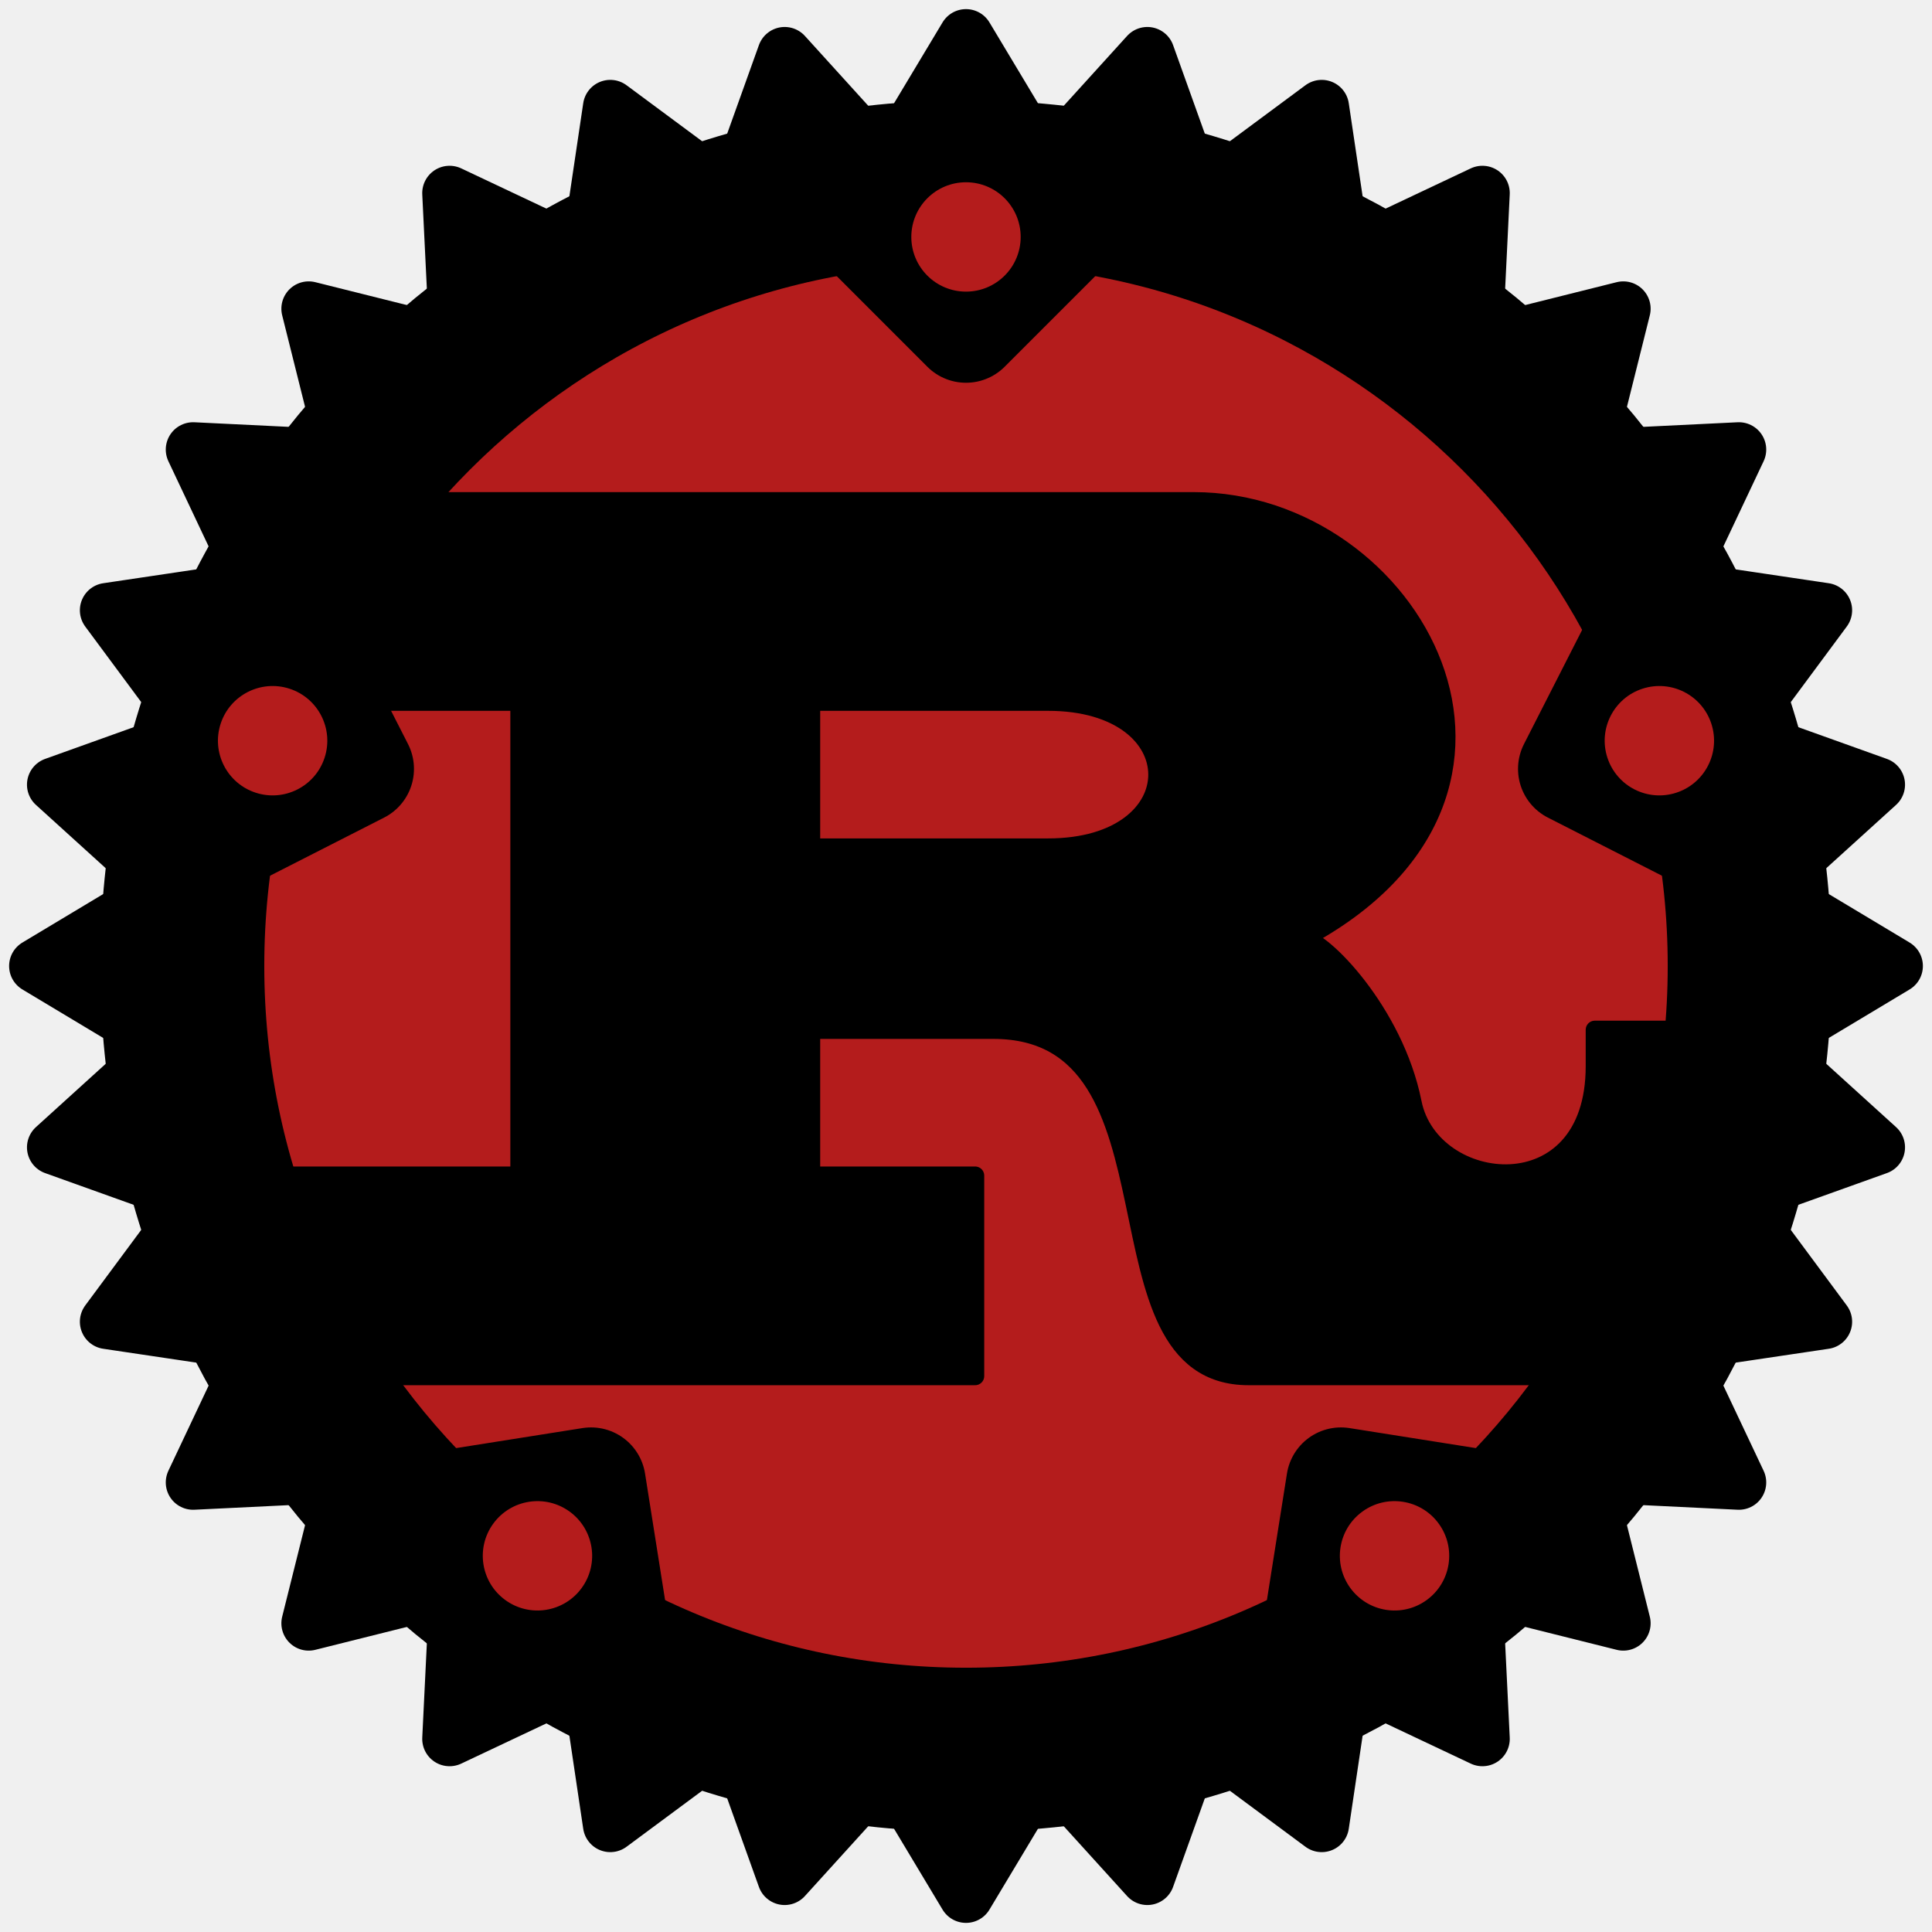
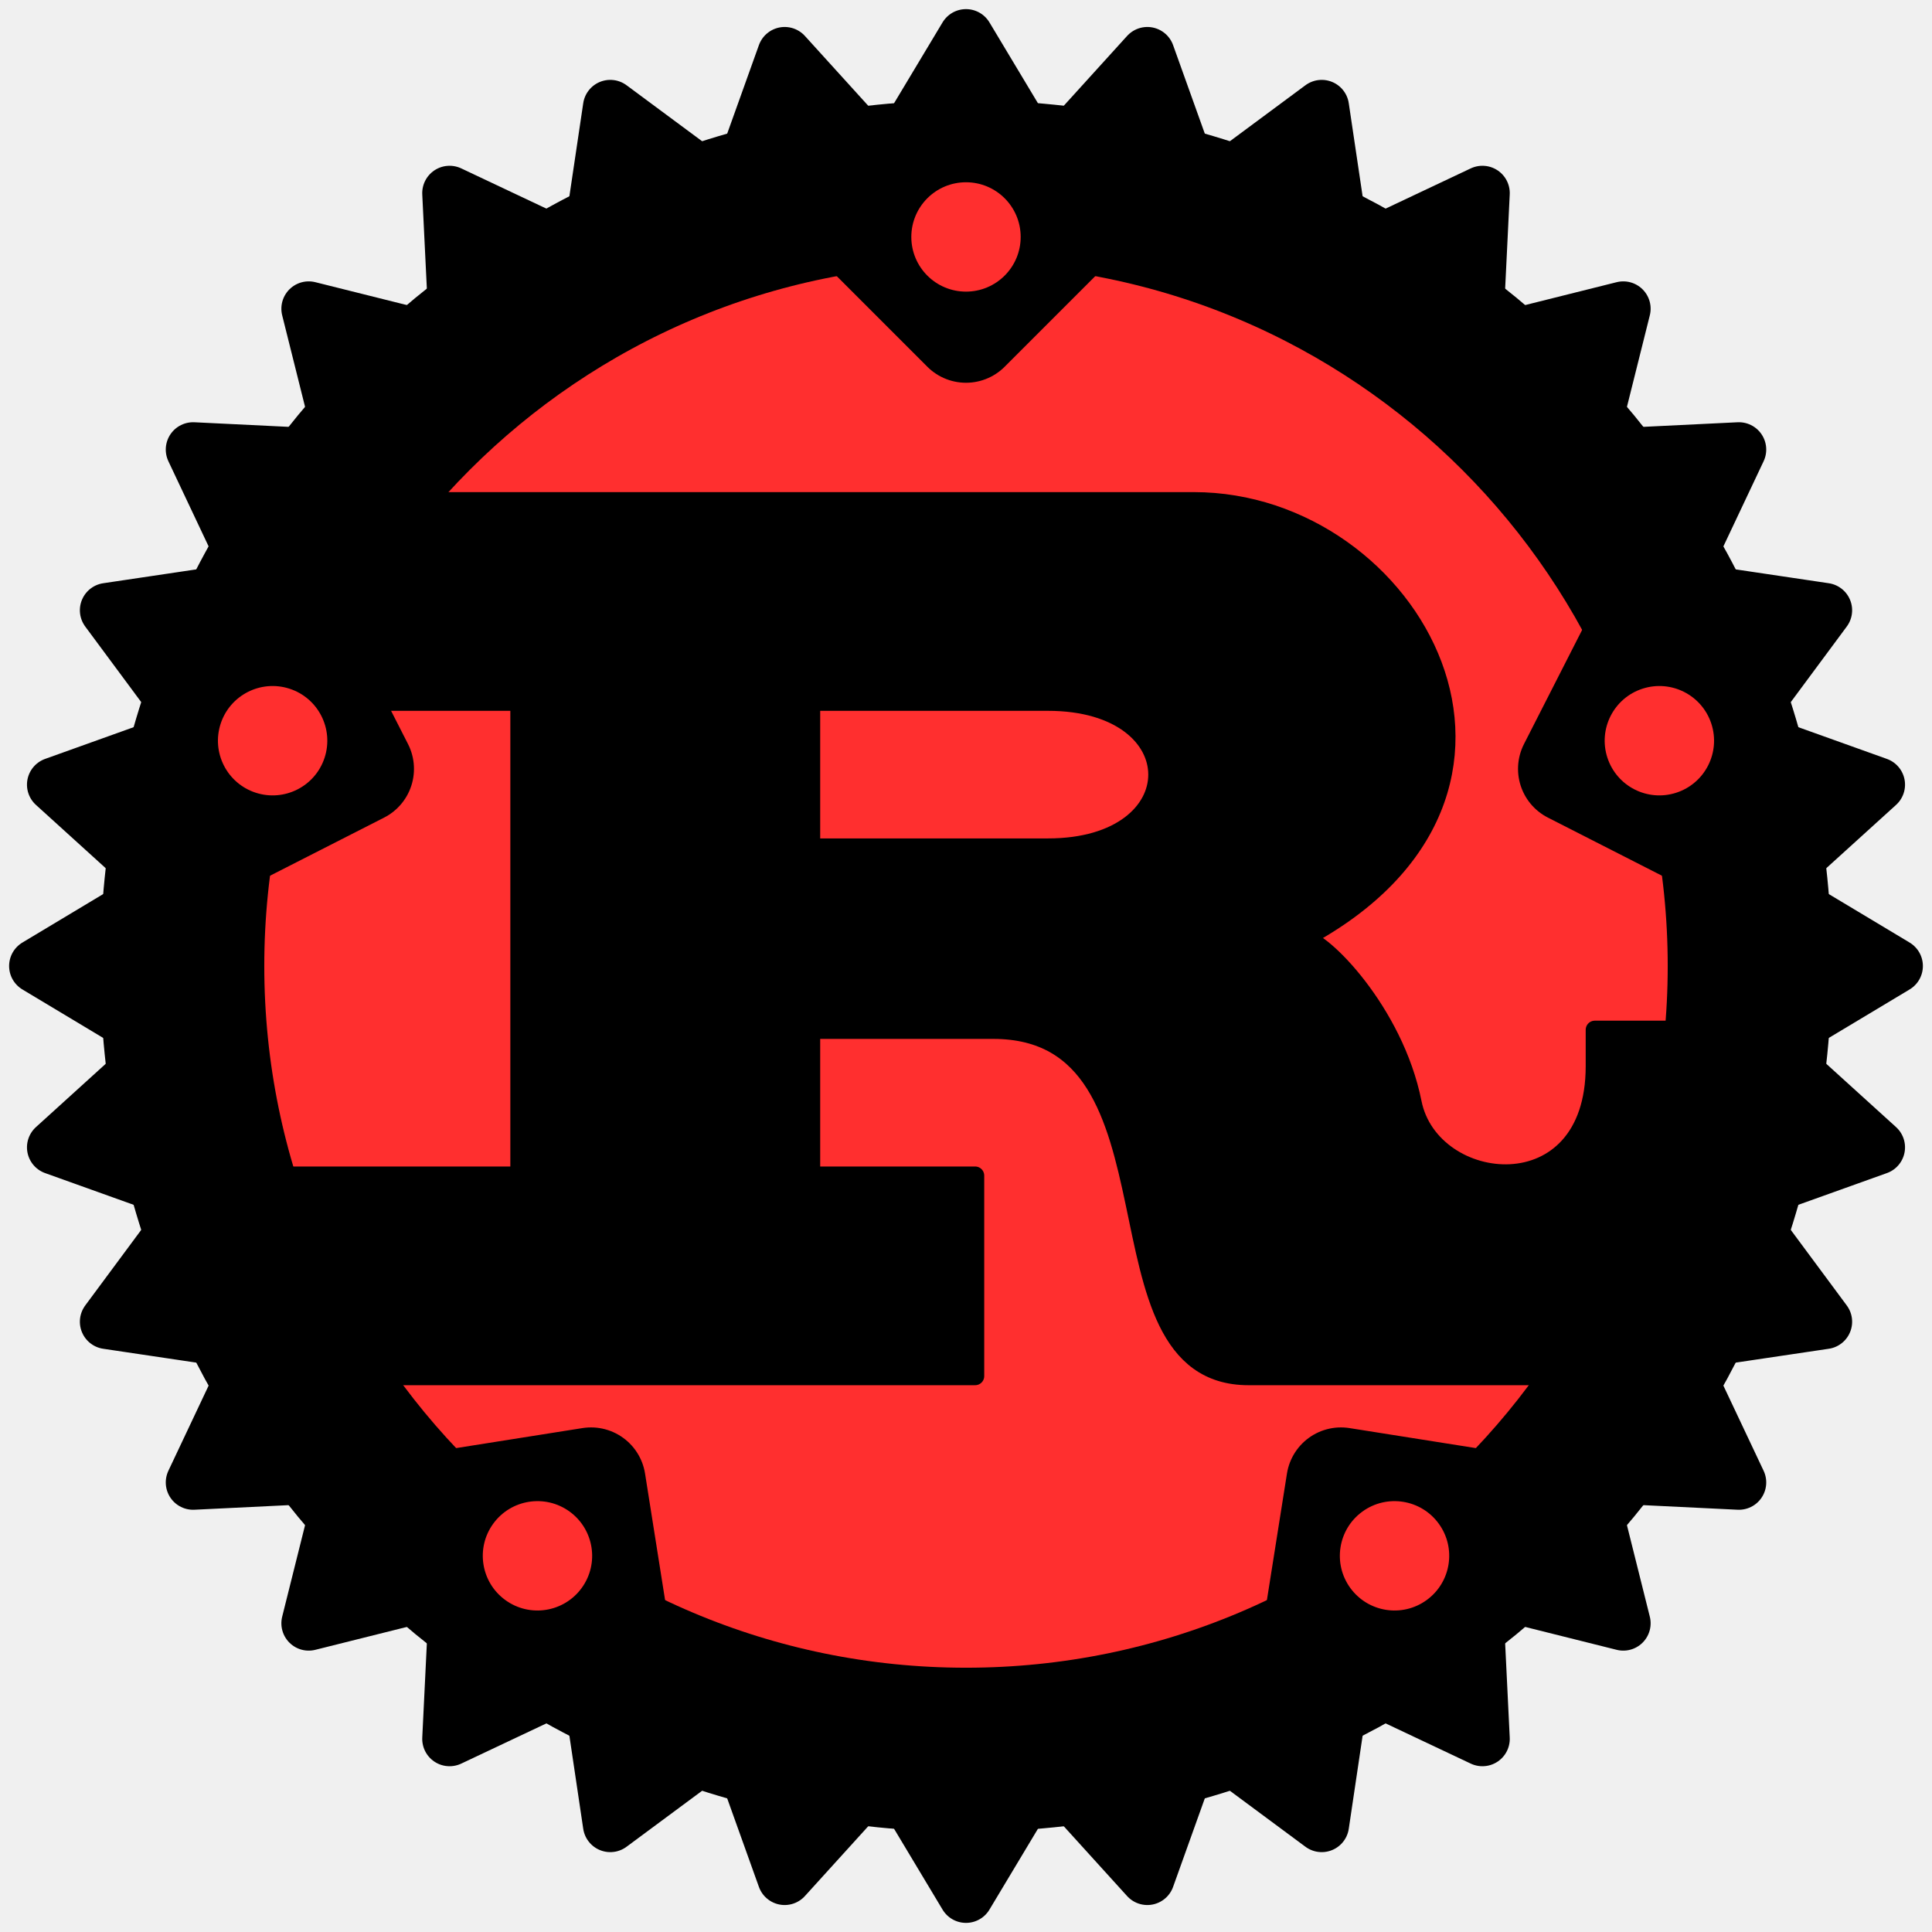
<svg xmlns="http://www.w3.org/2000/svg" version="1.1" height="106" width="106">
-   <ellipse style="stroke: rgb(0, 0, 0); fill: rgb(180, 28, 28); stroke-width: 0px;" cx="53.127" cy="52.808" rx="44.115" ry="44.307" />
+   <ellipse style="stroke: rgb(0, 0, 0); fill: rgb(255, 47, 47); stroke-width: 0px;" cx="53.127" cy="52.808" rx="44.115" ry="44.307" />
  <g id="logo" transform="translate(53, 53)">
    <path id="r" transform="translate(0.5, 0.5)" stroke="black" stroke-width="1" stroke-linejoin="round" d=" M -9,-15 H 4 C 12,-15 12,-7 4,-7 H -9 Z M -40,22 H 0 V 11 H -9 V 3 H 1 C 12,3 6,22 15,22 H 40 V 3 H 34 V 5 C 34,13 25,12 24,7 C 23,2 19,-2 18,-2 C 33,-10 24,-26 12,-26 H -35 V -15 H -25 V 11 H -40 Z" />
    <g id="gear" mask="url(#holes)">
      <circle r="43" fill="none" stroke="black" stroke-width="9" />
      <g id="cogs">
        <polygon id="cog" stroke="black" stroke-width="3" stroke-linejoin="round" points="46,3 51,0 46,-3" />
        <polygon stroke="black" stroke-width="3" stroke-linejoin="round" points="46,3 51,0 46,-3" transform="matrix(0.9807853, 0.1950903, -0.1950903, 0.9807853, 0, 0)" />
        <polygon stroke="black" stroke-width="3" stroke-linejoin="round" points="46,3 51,0 46,-3" transform="matrix(0.9238795, 0.3826834, -0.3826834, 0.9238795, 0, 0)" />
        <polygon stroke="black" stroke-width="3" stroke-linejoin="round" points="46,3 51,0 46,-3" transform="matrix(0.8314696, 0.5555702, -0.5555702, 0.8314696, 0, 0)" />
        <polygon stroke="black" stroke-width="3" stroke-linejoin="round" points="46,3 51,0 46,-3" transform="matrix(0.7071068, 0.7071068, -0.7071068, 0.7071068, 0, 0)" />
        <polygon stroke="black" stroke-width="3" stroke-linejoin="round" points="46,3 51,0 46,-3" transform="matrix(0.5555702, 0.8314696, -0.8314696, 0.5555702, 0, 0)" />
        <polygon stroke="black" stroke-width="3" stroke-linejoin="round" points="46,3 51,0 46,-3" transform="matrix(0.3826834, 0.9238795, -0.9238795, 0.3826834, 0, 0)" />
        <polygon stroke="black" stroke-width="3" stroke-linejoin="round" points="46,3 51,0 46,-3" transform="matrix(0.1950903, 0.9807853, -0.9807853, 0.1950903, 0, 0)" />
        <polygon stroke="black" stroke-width="3" stroke-linejoin="round" points="46,3 51,0 46,-3" transform="matrix(6.123234262925839e-17, 1, -1, 6.123234262925839e-17, 0, 0)" />
        <polygon stroke="black" stroke-width="3" stroke-linejoin="round" points="46,3 51,0 46,-3" transform="matrix(-0.1950903, 0.9807853, -0.9807853, -0.1950903, 0, 0)" />
        <polygon stroke="black" stroke-width="3" stroke-linejoin="round" points="46,3 51,0 46,-3" transform="matrix(-0.3826834, 0.9238795, -0.9238795, -0.3826834, 0, 0)" />
        <polygon stroke="black" stroke-width="3" stroke-linejoin="round" points="46,3 51,0 46,-3" transform="matrix(-0.5555702, 0.8314696, -0.8314696, -0.5555702, 0, 0)" />
        <polygon stroke="black" stroke-width="3" stroke-linejoin="round" points="46,3 51,0 46,-3" transform="matrix(-0.7071068, 0.7071068, -0.7071068, -0.7071068, 0, 0)" />
        <polygon stroke="black" stroke-width="3" stroke-linejoin="round" points="46,3 51,0 46,-3" transform="matrix(-0.8314696, 0.5555702, -0.5555702, -0.8314696, 0, 0)" />
        <polygon stroke="black" stroke-width="3" stroke-linejoin="round" points="46,3 51,0 46,-3" transform="matrix(-0.9238795, 0.3826834, -0.3826834, -0.9238795, 0, 0)" />
        <polygon stroke="black" stroke-width="3" stroke-linejoin="round" points="46,3 51,0 46,-3" transform="matrix(-0.9807853, 0.1950903, -0.1950903, -0.9807853, 0, 0)" />
        <polygon stroke="black" stroke-width="3" stroke-linejoin="round" points="46,3 51,0 46,-3" transform="matrix(-1, 1.2246468525851679e-16, -1.2246468525851679e-16, -1, 0, 0)" />
        <polygon stroke="black" stroke-width="3" stroke-linejoin="round" points="46,3 51,0 46,-3" transform="matrix(-0.9807853, -0.1950903, 0.1950903, -0.9807853, 0, 0)" />
        <polygon stroke="black" stroke-width="3" stroke-linejoin="round" points="46,3 51,0 46,-3" transform="matrix(-0.9238795, -0.3826834, 0.3826834, -0.9238795, 0, 0)" />
        <polygon stroke="black" stroke-width="3" stroke-linejoin="round" points="46,3 51,0 46,-3" transform="matrix(-0.8314696, -0.5555702, 0.5555702, -0.8314696, 0, 0)" />
        <polygon stroke="black" stroke-width="3" stroke-linejoin="round" points="46,3 51,0 46,-3" transform="matrix(-0.7071068, -0.7071068, 0.7071068, -0.7071068, 0, 0)" />
        <polygon stroke="black" stroke-width="3" stroke-linejoin="round" points="46,3 51,0 46,-3" transform="matrix(-0.5555702, -0.8314696, 0.8314696, -0.5555702, 0, 0)" />
        <polygon stroke="black" stroke-width="3" stroke-linejoin="round" points="46,3 51,0 46,-3" transform="matrix(-0.3826834, -0.9238795, 0.9238795, -0.3826834, 0, 0)" />
        <polygon stroke="black" stroke-width="3" stroke-linejoin="round" points="46,3 51,0 46,-3" transform="matrix(-0.1950903, -0.9807853, 0.9807853, -0.1950903, 0, 0)" />
        <polygon stroke="black" stroke-width="3" stroke-linejoin="round" points="46,3 51,0 46,-3" transform="matrix(-1.8369701465288538e-16, -1, 1, -1.8369701465288538e-16, 0, 0)" />
        <polygon stroke="black" stroke-width="3" stroke-linejoin="round" points="46,3 51,0 46,-3" transform="matrix(0.1950903, -0.9807853, 0.9807853, 0.1950903, 0, 0)" />
        <polygon stroke="black" stroke-width="3" stroke-linejoin="round" points="46,3 51,0 46,-3" transform="matrix(0.3826834, -0.9238795, 0.9238795, 0.3826834, 0, 0)" />
        <polygon stroke="black" stroke-width="3" stroke-linejoin="round" points="46,3 51,0 46,-3" transform="matrix(0.5555702, -0.8314696, 0.8314696, 0.5555702, 0, 0)" />
        <polygon stroke="black" stroke-width="3" stroke-linejoin="round" points="46,3 51,0 46,-3" transform="matrix(0.7071068, -0.7071068, 0.7071068, 0.7071068, 0, 0)" />
        <polygon stroke="black" stroke-width="3" stroke-linejoin="round" points="46,3 51,0 46,-3" transform="matrix(0.8314696, -0.5555702, 0.5555702, 0.8314696, 0, 0)" />
        <polygon stroke="black" stroke-width="3" stroke-linejoin="round" points="46,3 51,0 46,-3" transform="matrix(0.9238795, -0.3826834, 0.3826834, 0.9238795, 0, 0)" />
        <polygon stroke="black" stroke-width="3" stroke-linejoin="round" points="46,3 51,0 46,-3" transform="matrix(0.9807853, -0.1950903, 0.1950903, 0.9807853, 0, 0)" />
      </g>
      <g id="mounts">
        <polygon id="mount" stroke="black" stroke-width="6" stroke-linejoin="round" points="-7,-42 0,-35 7,-42" />
        <polygon stroke="black" stroke-width="6" stroke-linejoin="round" points="-7,-42 0,-35 7,-42" transform="matrix(0.309017, 0.9510565, -0.9510565, 0.309017, 0, 0)" />
        <polygon stroke="black" stroke-width="6" stroke-linejoin="round" points="-7,-42 0,-35 7,-42" transform="matrix(-0.809017, 0.5877852, -0.5877852, -0.809017, 0, 0)" />
        <polygon stroke="black" stroke-width="6" stroke-linejoin="round" points="-7,-42 0,-35 7,-42" transform="matrix(-0.809017, -0.5877852, 0.5877852, -0.809017, 0, 0)" />
        <polygon stroke="black" stroke-width="6" stroke-linejoin="round" points="-7,-42 0,-35 7,-42" transform="matrix(0.309017, -0.9510565, 0.9510565, 0.309017, 0, 0)" />
      </g>
    </g>
    <mask id="holes">
      <rect x="-60" y="-60" width="120" height="120" fill="white" />
      <circle id="hole" cy="-40" r="3" />
      <circle cy="-40" r="3" transform="matrix(0.309017, 0.9510565, -0.9510565, 0.309017, 0, 0)" />
      <circle cy="-40" r="3" transform="matrix(-0.809017, 0.5877852, -0.5877852, -0.809017, 0, 0)" />
      <circle cy="-40" r="3" transform="matrix(-0.809017, -0.5877852, 0.5877852, -0.809017, 0, 0)" />
      <circle cy="-40" r="3" transform="matrix(0.309017, -0.9510565, 0.9510565, 0.309017, 0, 0)" />
    </mask>
  </g>
</svg>
